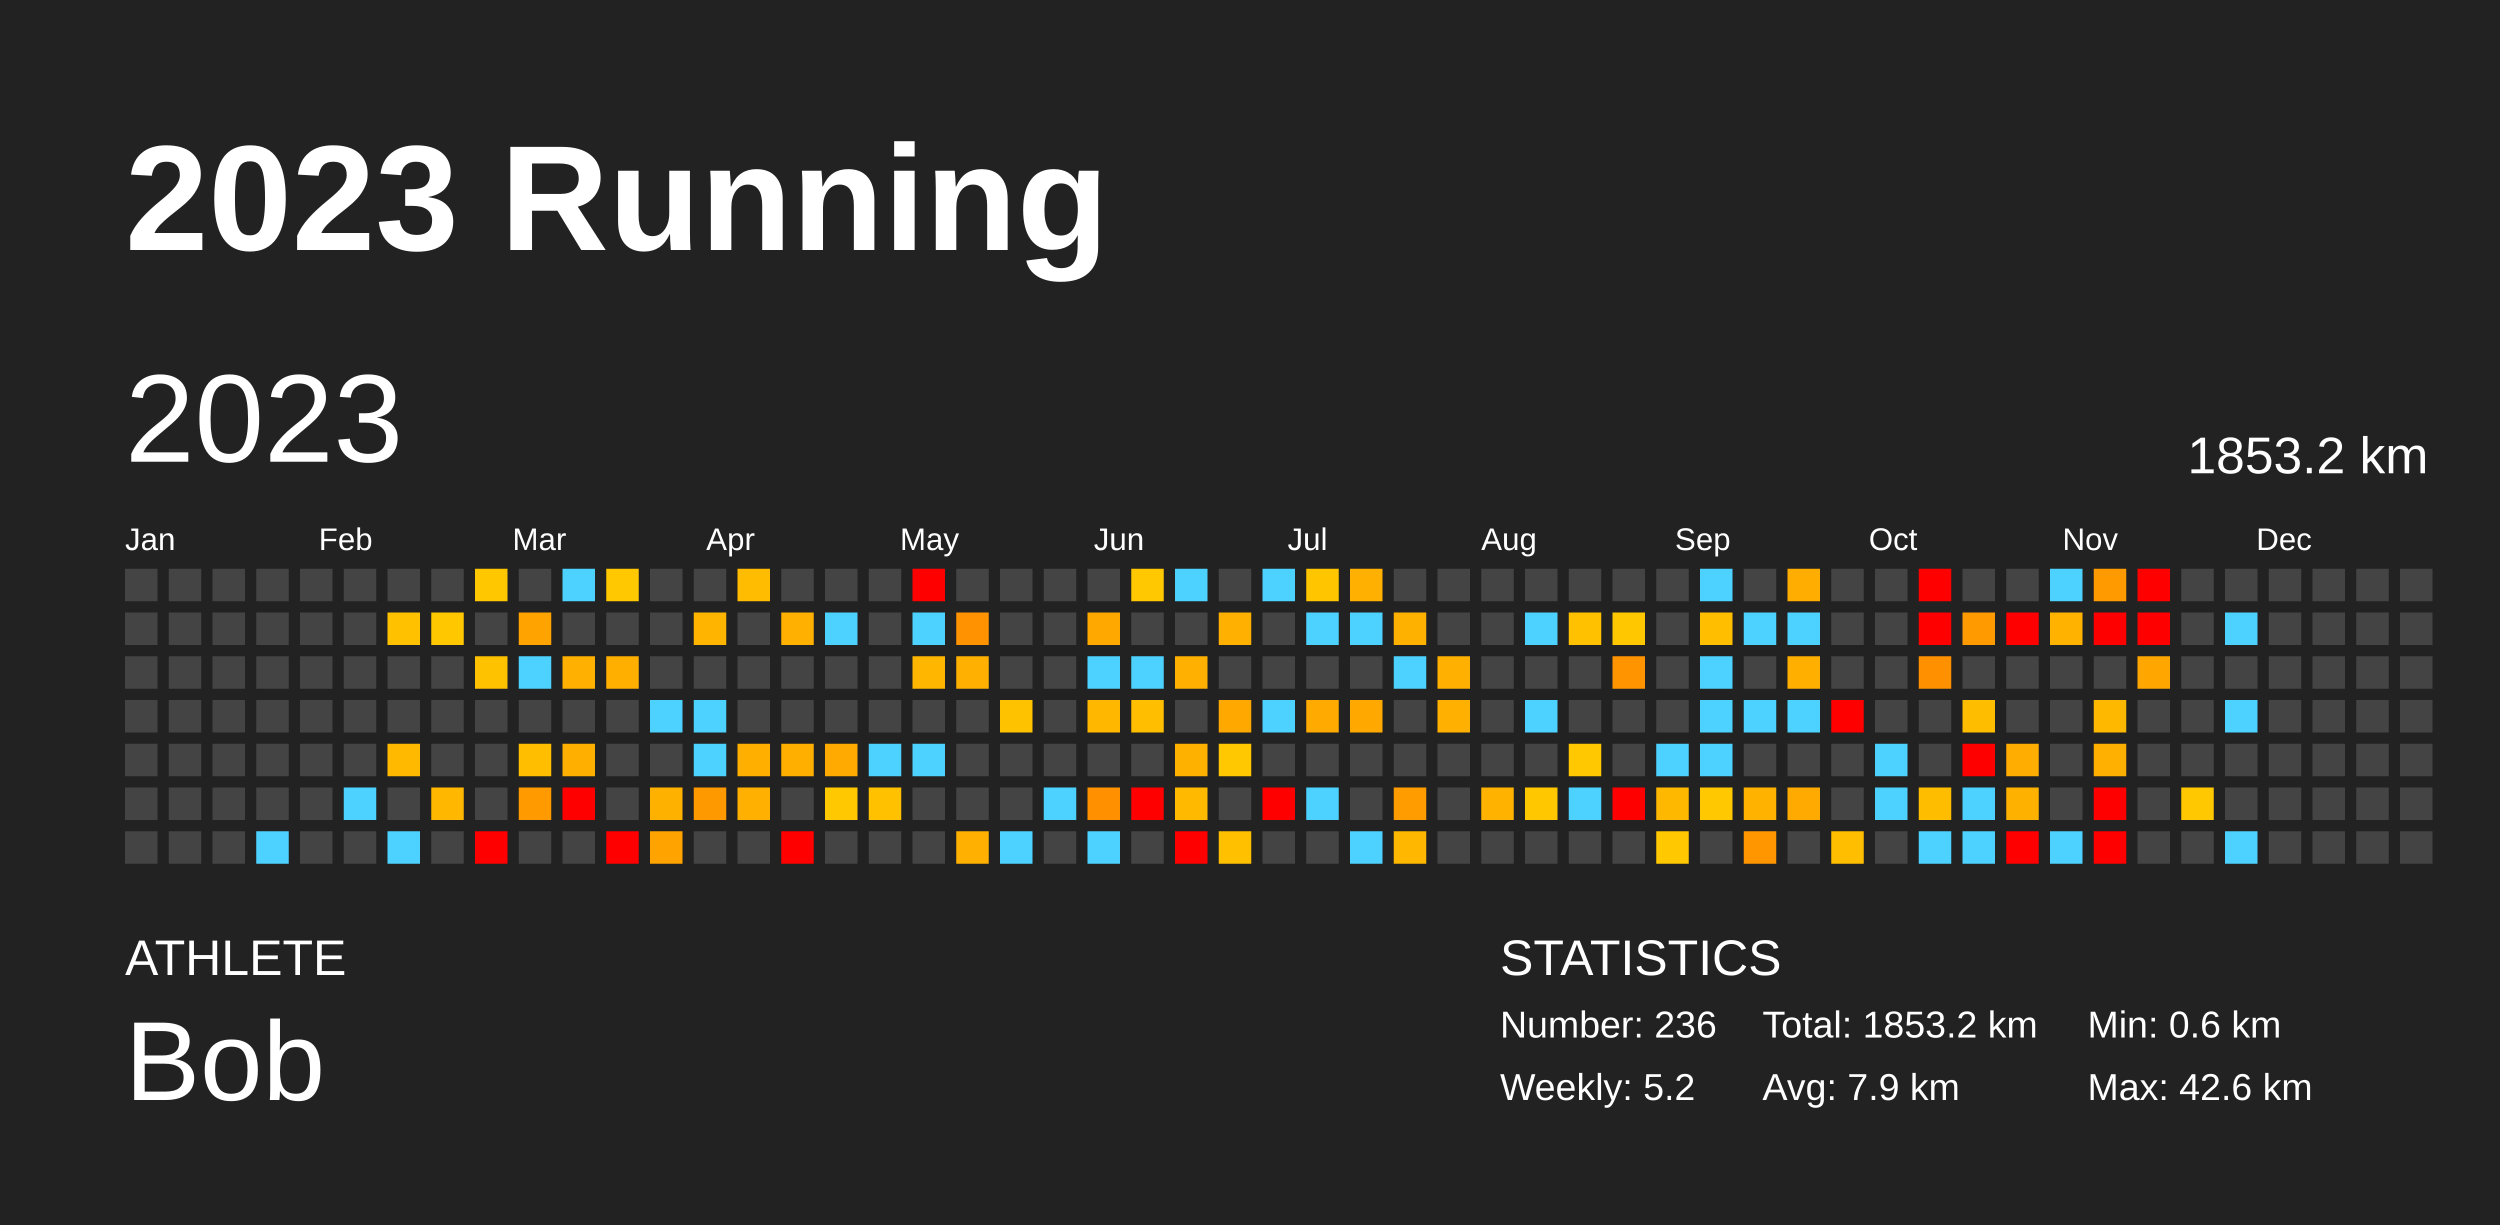
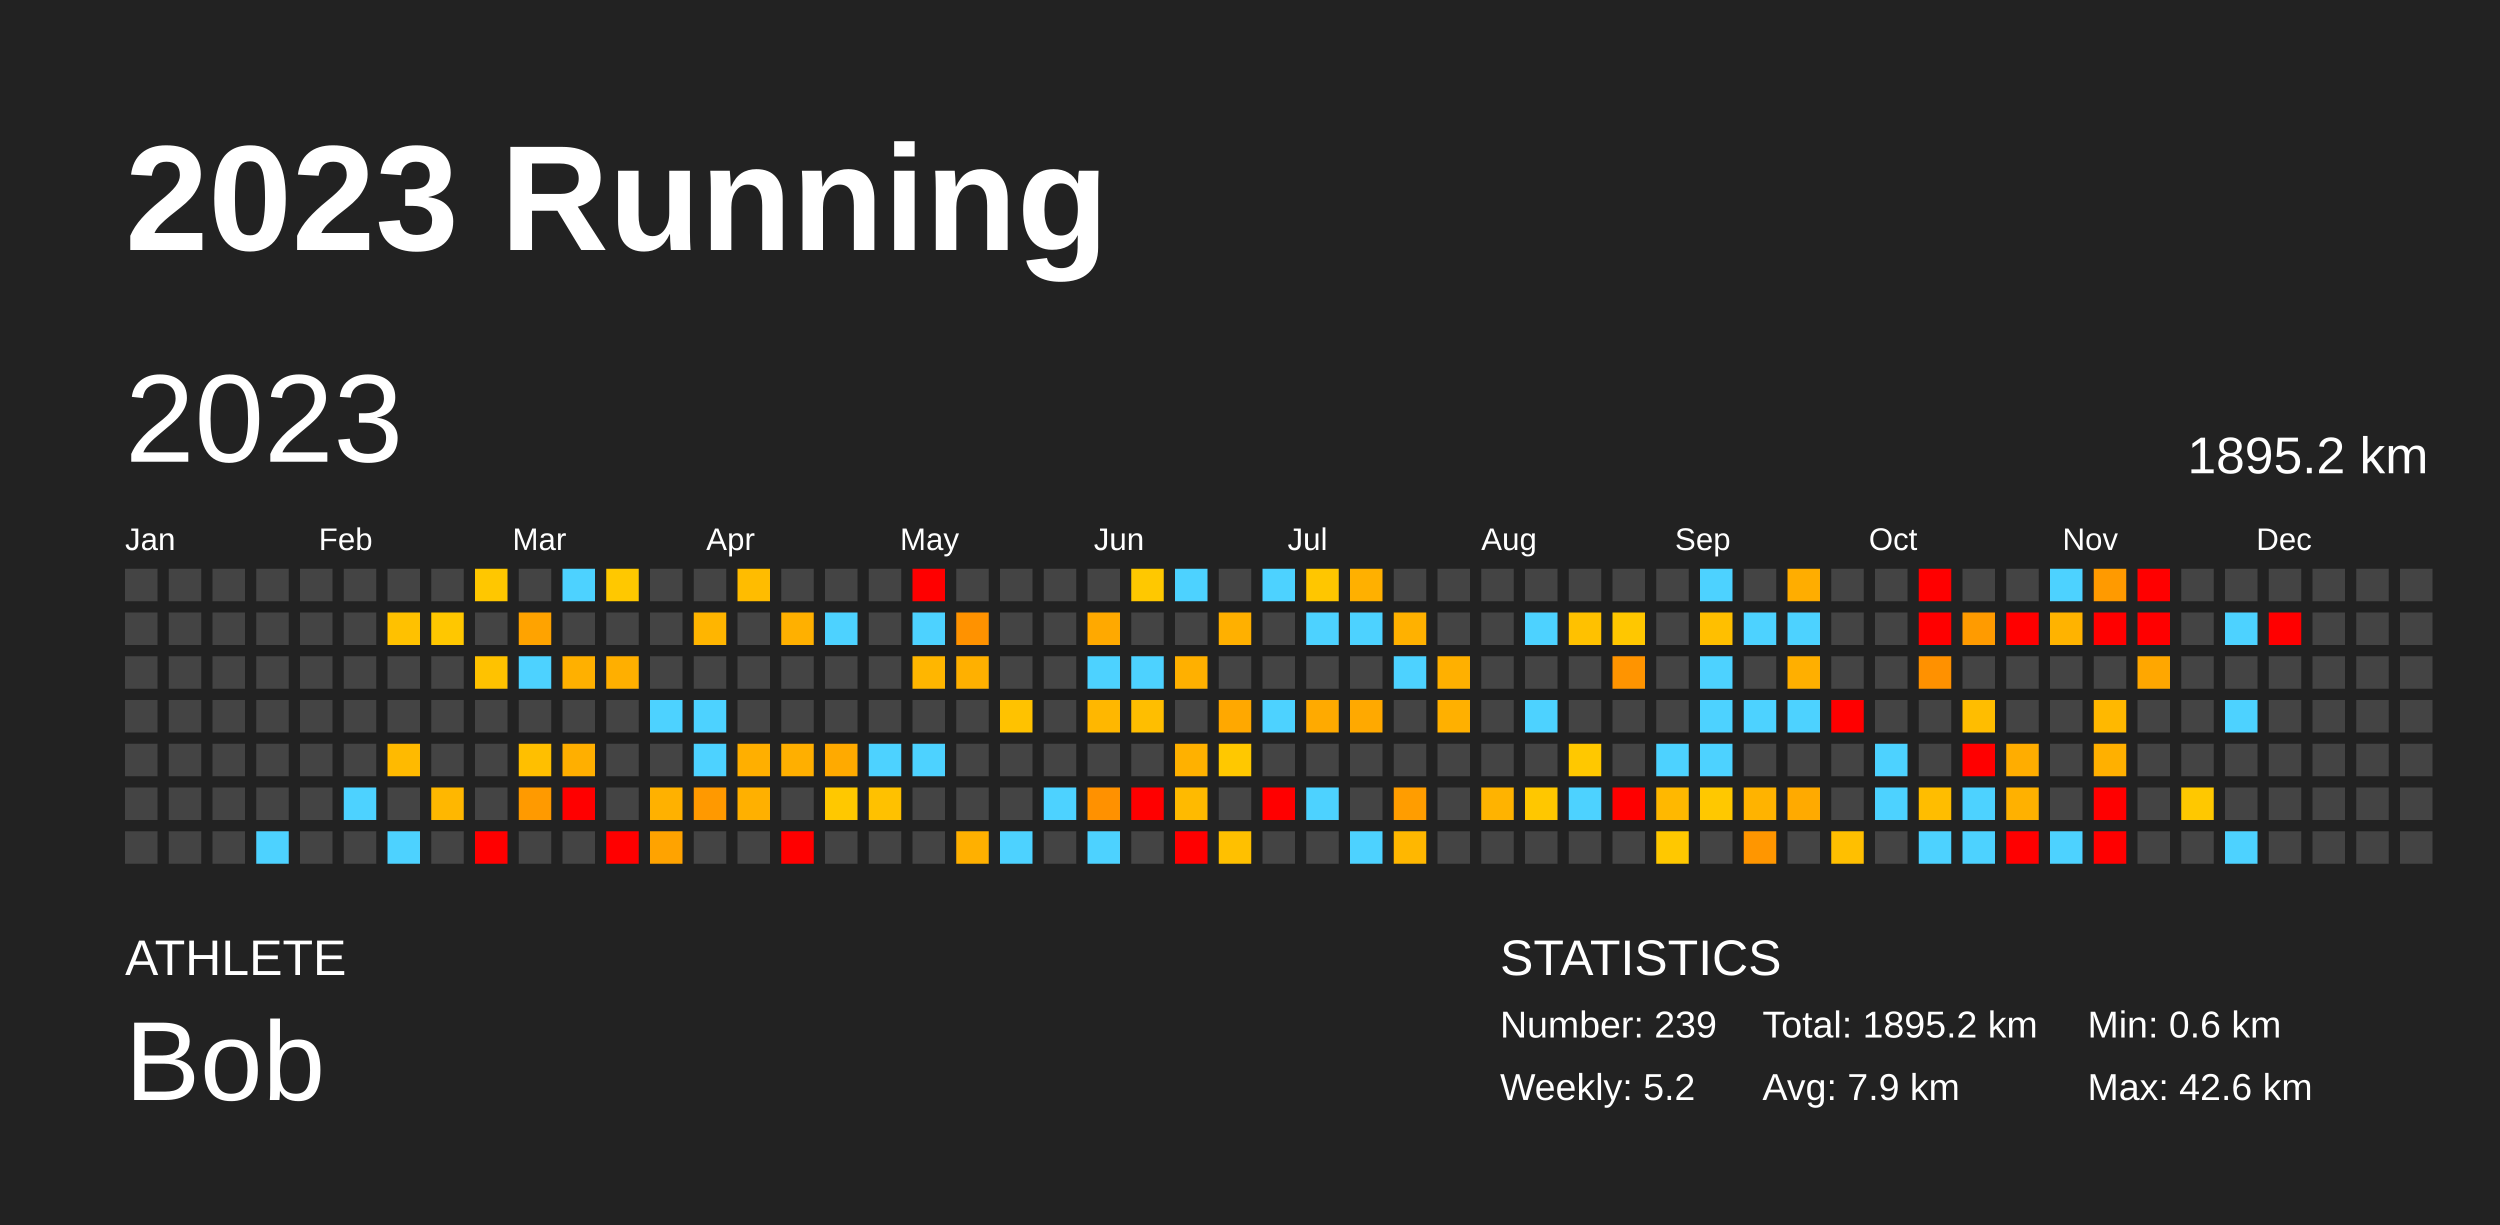
<svg xmlns="http://www.w3.org/2000/svg" baseProfile="full" height="98mm" version="1.1" viewBox="0,0,200,98" width="200mm">
  <defs />
  <rect fill="#222222" height="98" width="200" x="0" y="0" />
  <text fill="#FFFFFF" style="font-size:12px; font-family:Arial; font-weight:bold;" x="10" y="20">2023 Running</text>
  <text fill="#FFFFFF" style="font-size:4px; font-family:Arial" x="10" y="78">ATHLETE</text>
  <text fill="#FFFFFF" style="font-size:9px; font-family:Arial" x="10" y="88">Bob</text>
  <text fill="#FFFFFF" style="font-size:4px; font-family:Arial" x="120" y="78">STATISTICS</text>
-   <text fill="#FFFFFF" style="font-size:3px; font-family:Arial" x="120" y="83">Number: 236</text>
+   <text fill="#FFFFFF" style="font-size:3px; font-family:Arial" x="120" y="83">Number: 239</text>
  <text fill="#FFFFFF" style="font-size:3px; font-family:Arial" x="120" y="88">Weekly: 5.2</text>
-   <text fill="#FFFFFF" style="font-size:3px; font-family:Arial" x="141" y="83">Total: 1853.2 km</text>
+   <text fill="#FFFFFF" style="font-size:3px; font-family:Arial" x="141" y="83">Total: 1895.2 km</text>
  <text fill="#FFFFFF" style="font-size:3px; font-family:Arial" x="141" y="88">Avg: 7.9 km</text>
  <text fill="#FFFFFF" style="font-size:3px; font-family:Arial" x="167" y="83">Min: 0.6 km</text>
  <text fill="#FFFFFF" style="font-size:3px; font-family:Arial" x="167" y="88">Max: 42.6 km</text>
  <text dominant-baseline="hanging" fill="#FFFFFF" style="font-size:10.0px; font-family:Arial;" x="10" y="30">2023</text>
-   <text dominant-baseline="hanging" fill="#FFFFFF" style="font-size:4.125px; font-family:Arial;" x="175" y="35">1853.2 km</text>
+   <text dominant-baseline="hanging" fill="#FFFFFF" style="font-size:4.125px; font-family:Arial;" x="175" y="35">1895.2 km</text>
  <text fill="#FFFFFF" style="font-size:2.5px; font-family:Arial" x="10.0" y="44">Jan</text>
  <text fill="#FFFFFF" style="font-size:2.5px; font-family:Arial" x="25.5" y="44">Feb</text>
  <text fill="#FFFFFF" style="font-size:2.5px; font-family:Arial" x="41.0" y="44">Mar</text>
  <text fill="#FFFFFF" style="font-size:2.5px; font-family:Arial" x="56.5" y="44">Apr</text>
  <text fill="#FFFFFF" style="font-size:2.5px; font-family:Arial" x="72.0" y="44">May</text>
  <text fill="#FFFFFF" style="font-size:2.5px; font-family:Arial" x="87.5" y="44">Jun</text>
  <text fill="#FFFFFF" style="font-size:2.5px; font-family:Arial" x="103.0" y="44">Jul</text>
  <text fill="#FFFFFF" style="font-size:2.5px; font-family:Arial" x="118.5" y="44">Aug</text>
  <text fill="#FFFFFF" style="font-size:2.5px; font-family:Arial" x="134.0" y="44">Sep</text>
  <text fill="#FFFFFF" style="font-size:2.5px; font-family:Arial" x="149.5" y="44">Oct</text>
  <text fill="#FFFFFF" style="font-size:2.5px; font-family:Arial" x="165.0" y="44">Nov</text>
  <text fill="#FFFFFF" style="font-size:2.5px; font-family:Arial" x="180.5" y="44">Dec</text>
  <rect fill="#444444" height="2.6" width="2.6" x="10.0" y="45.5" />
  <rect fill="#444444" height="2.6" width="2.6" x="10.0" y="49.0" />
  <rect fill="#444444" height="2.6" width="2.6" x="10.0" y="52.5" />
  <rect fill="#444444" height="2.6" width="2.6" x="10.0" y="56.0" />
  <rect fill="#444444" height="2.6" width="2.6" x="10.0" y="59.5" />
  <rect fill="#444444" height="2.6" width="2.6" x="10.0" y="63.0" />
  <rect fill="#444444" height="2.6" width="2.6" x="10.0" y="66.5" />
  <rect fill="#444444" height="2.6" width="2.6" x="13.5" y="45.5" />
  <rect fill="#444444" height="2.6" width="2.6" x="13.5" y="49.0" />
  <rect fill="#444444" height="2.6" width="2.6" x="13.5" y="52.5" />
  <rect fill="#444444" height="2.6" width="2.6" x="13.5" y="56.0" />
  <rect fill="#444444" height="2.6" width="2.6" x="13.5" y="59.5" />
  <rect fill="#444444" height="2.6" width="2.6" x="13.5" y="63.0" />
  <rect fill="#444444" height="2.6" width="2.6" x="13.5" y="66.5" />
  <rect fill="#444444" height="2.6" width="2.6" x="17.0" y="45.5" />
  <rect fill="#444444" height="2.6" width="2.6" x="17.0" y="49.0" />
  <rect fill="#444444" height="2.6" width="2.6" x="17.0" y="52.5" />
  <rect fill="#444444" height="2.6" width="2.6" x="17.0" y="56.0" />
  <rect fill="#444444" height="2.6" width="2.6" x="17.0" y="59.5" />
  <rect fill="#444444" height="2.6" width="2.6" x="17.0" y="63.0" />
  <rect fill="#444444" height="2.6" width="2.6" x="17.0" y="66.5" />
  <rect fill="#444444" height="2.6" width="2.6" x="20.5" y="45.5" />
  <rect fill="#444444" height="2.6" width="2.6" x="20.5" y="49.0" />
  <rect fill="#444444" height="2.6" width="2.6" x="20.5" y="52.5" />
  <rect fill="#444444" height="2.6" width="2.6" x="20.5" y="56.0" />
  <rect fill="#444444" height="2.6" width="2.6" x="20.5" y="59.5" />
  <rect fill="#444444" height="2.6" width="2.6" x="20.5" y="63.0" />
  <rect fill="#4dd2ff" height="2.6" width="2.6" x="20.5" y="66.5" />
  <rect fill="#444444" height="2.6" width="2.6" x="24.0" y="45.5" />
  <rect fill="#444444" height="2.6" width="2.6" x="24.0" y="49.0" />
  <rect fill="#444444" height="2.6" width="2.6" x="24.0" y="52.5" />
  <rect fill="#444444" height="2.6" width="2.6" x="24.0" y="56.0" />
  <rect fill="#444444" height="2.6" width="2.6" x="24.0" y="59.5" />
  <rect fill="#444444" height="2.6" width="2.6" x="24.0" y="63.0" />
  <rect fill="#444444" height="2.6" width="2.6" x="24.0" y="66.5" />
  <rect fill="#444444" height="2.6" width="2.6" x="27.5" y="45.5" />
  <rect fill="#444444" height="2.6" width="2.6" x="27.5" y="49.0" />
  <rect fill="#444444" height="2.6" width="2.6" x="27.5" y="52.5" />
  <rect fill="#444444" height="2.6" width="2.6" x="27.5" y="56.0" />
  <rect fill="#444444" height="2.6" width="2.6" x="27.5" y="59.5" />
  <rect fill="#4dd2ff" height="2.6" width="2.6" x="27.5" y="63.0" />
  <rect fill="#444444" height="2.6" width="2.6" x="27.5" y="66.5" />
  <rect fill="#444444" height="2.6" width="2.6" x="31.0" y="45.5" />
  <rect fill="#ffc100" height="2.6" width="2.6" x="31.0" y="49.0" />
  <rect fill="#444444" height="2.6" width="2.6" x="31.0" y="52.5" />
  <rect fill="#444444" height="2.6" width="2.6" x="31.0" y="56.0" />
  <rect fill="#ffba00" height="2.6" width="2.6" x="31.0" y="59.5" />
  <rect fill="#444444" height="2.6" width="2.6" x="31.0" y="63.0" />
  <rect fill="#4dd2ff" height="2.6" width="2.6" x="31.0" y="66.5" />
  <rect fill="#444444" height="2.6" width="2.6" x="34.5" y="45.5" />
  <rect fill="#ffc700" height="2.6" width="2.6" x="34.5" y="49.0" />
  <rect fill="#444444" height="2.6" width="2.6" x="34.5" y="52.5" />
  <rect fill="#444444" height="2.6" width="2.6" x="34.5" y="56.0" />
  <rect fill="#444444" height="2.6" width="2.6" x="34.5" y="59.5" />
  <rect fill="#ffb700" height="2.6" width="2.6" x="34.5" y="63.0" />
  <rect fill="#444444" height="2.6" width="2.6" x="34.5" y="66.5" />
  <rect fill="#ffc700" height="2.6" width="2.6" x="38.0" y="45.5" />
  <rect fill="#444444" height="2.6" width="2.6" x="38.0" y="49.0" />
  <rect fill="#ffc200" height="2.6" width="2.6" x="38.0" y="52.5" />
  <rect fill="#444444" height="2.6" width="2.6" x="38.0" y="56.0" />
  <rect fill="#444444" height="2.6" width="2.6" x="38.0" y="59.5" />
  <rect fill="#444444" height="2.6" width="2.6" x="38.0" y="63.0" />
  <rect fill="red" height="2.6" width="2.6" x="38.0" y="66.5" />
  <rect fill="#444444" height="2.6" width="2.6" x="41.5" y="45.5" />
  <rect fill="#ffa300" height="2.6" width="2.6" x="41.5" y="49.0" />
  <rect fill="#4dd2ff" height="2.6" width="2.6" x="41.5" y="52.5" />
  <rect fill="#444444" height="2.6" width="2.6" x="41.5" y="56.0" />
  <rect fill="#ffbf00" height="2.6" width="2.6" x="41.5" y="59.5" />
  <rect fill="#ff9a00" height="2.6" width="2.6" x="41.5" y="63.0" />
  <rect fill="#444444" height="2.6" width="2.6" x="41.5" y="66.5" />
  <rect fill="#4dd2ff" height="2.6" width="2.6" x="45.0" y="45.5" />
  <rect fill="#444444" height="2.6" width="2.6" x="45.0" y="49.0" />
  <rect fill="#ffb000" height="2.6" width="2.6" x="45.0" y="52.5" />
  <rect fill="#444444" height="2.6" width="2.6" x="45.0" y="56.0" />
  <rect fill="#ffaf00" height="2.6" width="2.6" x="45.0" y="59.5" />
  <rect fill="red" height="2.6" width="2.6" x="45.0" y="63.0" />
  <rect fill="#444444" height="2.6" width="2.6" x="45.0" y="66.5" />
  <rect fill="#ffc800" height="2.6" width="2.6" x="48.5" y="45.5" />
  <rect fill="#444444" height="2.6" width="2.6" x="48.5" y="49.0" />
  <rect fill="#ffaf00" height="2.6" width="2.6" x="48.5" y="52.5" />
  <rect fill="#444444" height="2.6" width="2.6" x="48.5" y="56.0" />
  <rect fill="#444444" height="2.6" width="2.6" x="48.5" y="59.5" />
  <rect fill="#444444" height="2.6" width="2.6" x="48.5" y="63.0" />
  <rect fill="red" height="2.6" width="2.6" x="48.5" y="66.5" />
  <rect fill="#444444" height="2.6" width="2.6" x="52.0" y="45.5" />
  <rect fill="#444444" height="2.6" width="2.6" x="52.0" y="49.0" />
  <rect fill="#444444" height="2.6" width="2.6" x="52.0" y="52.5" />
  <rect fill="#4dd2ff" height="2.6" width="2.6" x="52.0" y="56.0" />
  <rect fill="#444444" height="2.6" width="2.6" x="52.0" y="59.5" />
  <rect fill="#ffb100" height="2.6" width="2.6" x="52.0" y="63.0" />
  <rect fill="#ffa300" height="2.6" width="2.6" x="52.0" y="66.5" />
  <rect fill="#444444" height="2.6" width="2.6" x="55.5" y="45.5" />
  <rect fill="#ffb500" height="2.6" width="2.6" x="55.5" y="49.0" />
  <rect fill="#444444" height="2.6" width="2.6" x="55.5" y="52.5" />
  <rect fill="#4dd2ff" height="2.6" width="2.6" x="55.5" y="56.0" />
  <rect fill="#4dd2ff" height="2.6" width="2.6" x="55.5" y="59.5" />
  <rect fill="#ff9900" height="2.6" width="2.6" x="55.5" y="63.0" />
  <rect fill="#444444" height="2.6" width="2.6" x="55.5" y="66.5" />
  <rect fill="#ffbc00" height="2.6" width="2.6" x="59.0" y="45.5" />
  <rect fill="#444444" height="2.6" width="2.6" x="59.0" y="49.0" />
  <rect fill="#444444" height="2.6" width="2.6" x="59.0" y="52.5" />
  <rect fill="#444444" height="2.6" width="2.6" x="59.0" y="56.0" />
  <rect fill="#ffaf00" height="2.6" width="2.6" x="59.0" y="59.5" />
  <rect fill="#ffb000" height="2.6" width="2.6" x="59.0" y="63.0" />
  <rect fill="#444444" height="2.6" width="2.6" x="59.0" y="66.5" />
  <rect fill="#444444" height="2.6" width="2.6" x="62.5" y="45.5" />
  <rect fill="#ffb000" height="2.6" width="2.6" x="62.5" y="49.0" />
  <rect fill="#444444" height="2.6" width="2.6" x="62.5" y="52.5" />
  <rect fill="#444444" height="2.6" width="2.6" x="62.5" y="56.0" />
  <rect fill="#ffaf00" height="2.6" width="2.6" x="62.5" y="59.5" />
  <rect fill="#444444" height="2.6" width="2.6" x="62.5" y="63.0" />
  <rect fill="red" height="2.6" width="2.6" x="62.5" y="66.5" />
  <rect fill="#444444" height="2.6" width="2.6" x="66.0" y="45.5" />
  <rect fill="#4dd2ff" height="2.6" width="2.6" x="66.0" y="49.0" />
  <rect fill="#444444" height="2.6" width="2.6" x="66.0" y="52.5" />
  <rect fill="#444444" height="2.6" width="2.6" x="66.0" y="56.0" />
  <rect fill="#ffaa00" height="2.6" width="2.6" x="66.0" y="59.5" />
  <rect fill="#ffc800" height="2.6" width="2.6" x="66.0" y="63.0" />
  <rect fill="#444444" height="2.6" width="2.6" x="66.0" y="66.5" />
  <rect fill="#444444" height="2.6" width="2.6" x="69.5" y="45.5" />
  <rect fill="#444444" height="2.6" width="2.6" x="69.5" y="49.0" />
  <rect fill="#444444" height="2.6" width="2.6" x="69.5" y="52.5" />
  <rect fill="#444444" height="2.6" width="2.6" x="69.5" y="56.0" />
  <rect fill="#4dd2ff" height="2.6" width="2.6" x="69.5" y="59.5" />
  <rect fill="#ffc100" height="2.6" width="2.6" x="69.5" y="63.0" />
  <rect fill="#444444" height="2.6" width="2.6" x="69.5" y="66.5" />
  <rect fill="red" height="2.6" width="2.6" x="73.0" y="45.5" />
  <rect fill="#4dd2ff" height="2.6" width="2.6" x="73.0" y="49.0" />
  <rect fill="#ffb600" height="2.6" width="2.6" x="73.0" y="52.5" />
  <rect fill="#444444" height="2.6" width="2.6" x="73.0" y="56.0" />
  <rect fill="#4dd2ff" height="2.6" width="2.6" x="73.0" y="59.5" />
  <rect fill="#444444" height="2.6" width="2.6" x="73.0" y="63.0" />
  <rect fill="#444444" height="2.6" width="2.6" x="73.0" y="66.5" />
  <rect fill="#444444" height="2.6" width="2.6" x="76.5" y="45.5" />
  <rect fill="#ff9200" height="2.6" width="2.6" x="76.5" y="49.0" />
  <rect fill="#ffb000" height="2.6" width="2.6" x="76.5" y="52.5" />
  <rect fill="#444444" height="2.6" width="2.6" x="76.5" y="56.0" />
  <rect fill="#444444" height="2.6" width="2.6" x="76.5" y="59.5" />
  <rect fill="#444444" height="2.6" width="2.6" x="76.5" y="63.0" />
  <rect fill="#ffb000" height="2.6" width="2.6" x="76.5" y="66.5" />
  <rect fill="#444444" height="2.6" width="2.6" x="80.0" y="45.5" />
  <rect fill="#444444" height="2.6" width="2.6" x="80.0" y="49.0" />
  <rect fill="#444444" height="2.6" width="2.6" x="80.0" y="52.5" />
  <rect fill="#ffc200" height="2.6" width="2.6" x="80.0" y="56.0" />
  <rect fill="#444444" height="2.6" width="2.6" x="80.0" y="59.5" />
  <rect fill="#444444" height="2.6" width="2.6" x="80.0" y="63.0" />
  <rect fill="#4dd2ff" height="2.6" width="2.6" x="80.0" y="66.5" />
  <rect fill="#444444" height="2.6" width="2.6" x="83.5" y="45.5" />
  <rect fill="#444444" height="2.6" width="2.6" x="83.5" y="49.0" />
  <rect fill="#444444" height="2.6" width="2.6" x="83.5" y="52.5" />
  <rect fill="#444444" height="2.6" width="2.6" x="83.5" y="56.0" />
  <rect fill="#444444" height="2.6" width="2.6" x="83.5" y="59.5" />
  <rect fill="#4dd2ff" height="2.6" width="2.6" x="83.5" y="63.0" />
  <rect fill="#444444" height="2.6" width="2.6" x="83.5" y="66.5" />
  <rect fill="#444444" height="2.6" width="2.6" x="87.0" y="45.5" />
  <rect fill="#ffa900" height="2.6" width="2.6" x="87.0" y="49.0" />
  <rect fill="#4dd2ff" height="2.6" width="2.6" x="87.0" y="52.5" />
  <rect fill="#ffb700" height="2.6" width="2.6" x="87.0" y="56.0" />
  <rect fill="#444444" height="2.6" width="2.6" x="87.0" y="59.5" />
  <rect fill="#ff9100" height="2.6" width="2.6" x="87.0" y="63.0" />
  <rect fill="#4dd2ff" height="2.6" width="2.6" x="87.0" y="66.5" />
  <rect fill="#ffc800" height="2.6" width="2.6" x="90.5" y="45.5" />
  <rect fill="#444444" height="2.6" width="2.6" x="90.5" y="49.0" />
  <rect fill="#4dd2ff" height="2.6" width="2.6" x="90.5" y="52.5" />
  <rect fill="#ffbe00" height="2.6" width="2.6" x="90.5" y="56.0" />
  <rect fill="#444444" height="2.6" width="2.6" x="90.5" y="59.5" />
  <rect fill="red" height="2.6" width="2.6" x="90.5" y="63.0" />
  <rect fill="#444444" height="2.6" width="2.6" x="90.5" y="66.5" />
  <rect fill="#4dd2ff" height="2.6" width="2.6" x="94.0" y="45.5" />
  <rect fill="#444444" height="2.6" width="2.6" x="94.0" y="49.0" />
  <rect fill="#ffb000" height="2.6" width="2.6" x="94.0" y="52.5" />
  <rect fill="#444444" height="2.6" width="2.6" x="94.0" y="56.0" />
  <rect fill="#ffb100" height="2.6" width="2.6" x="94.0" y="59.5" />
  <rect fill="#ffba00" height="2.6" width="2.6" x="94.0" y="63.0" />
  <rect fill="red" height="2.6" width="2.6" x="94.0" y="66.5" />
  <rect fill="#444444" height="2.6" width="2.6" x="97.5" y="45.5" />
  <rect fill="#ffb000" height="2.6" width="2.6" x="97.5" y="49.0" />
  <rect fill="#444444" height="2.6" width="2.6" x="97.5" y="52.5" />
  <rect fill="#ffa800" height="2.6" width="2.6" x="97.5" y="56.0" />
  <rect fill="#ffc800" height="2.6" width="2.6" x="97.5" y="59.5" />
  <rect fill="#444444" height="2.6" width="2.6" x="97.5" y="63.0" />
  <rect fill="#ffc000" height="2.6" width="2.6" x="97.5" y="66.5" />
  <rect fill="#4dd2ff" height="2.6" width="2.6" x="101.0" y="45.5" />
  <rect fill="#444444" height="2.6" width="2.6" x="101.0" y="49.0" />
  <rect fill="#444444" height="2.6" width="2.6" x="101.0" y="52.5" />
  <rect fill="#4dd2ff" height="2.6" width="2.6" x="101.0" y="56.0" />
  <rect fill="#444444" height="2.6" width="2.6" x="101.0" y="59.5" />
  <rect fill="red" height="2.6" width="2.6" x="101.0" y="63.0" />
  <rect fill="#444444" height="2.6" width="2.6" x="101.0" y="66.5" />
  <rect fill="#ffc600" height="2.6" width="2.6" x="104.5" y="45.5" />
  <rect fill="#4dd2ff" height="2.6" width="2.6" x="104.5" y="49.0" />
  <rect fill="#444444" height="2.6" width="2.6" x="104.5" y="52.5" />
  <rect fill="#ffaa00" height="2.6" width="2.6" x="104.5" y="56.0" />
  <rect fill="#444444" height="2.6" width="2.6" x="104.5" y="59.5" />
  <rect fill="#4dd2ff" height="2.6" width="2.6" x="104.5" y="63.0" />
  <rect fill="#444444" height="2.6" width="2.6" x="104.5" y="66.5" />
  <rect fill="#ffb000" height="2.6" width="2.6" x="108.0" y="45.5" />
  <rect fill="#4dd2ff" height="2.6" width="2.6" x="108.0" y="49.0" />
  <rect fill="#444444" height="2.6" width="2.6" x="108.0" y="52.5" />
  <rect fill="#ffa900" height="2.6" width="2.6" x="108.0" y="56.0" />
  <rect fill="#444444" height="2.6" width="2.6" x="108.0" y="59.5" />
  <rect fill="#444444" height="2.6" width="2.6" x="108.0" y="63.0" />
  <rect fill="#4dd2ff" height="2.6" width="2.6" x="108.0" y="66.5" />
  <rect fill="#444444" height="2.6" width="2.6" x="111.5" y="45.5" />
  <rect fill="#ffb100" height="2.6" width="2.6" x="111.5" y="49.0" />
  <rect fill="#4dd2ff" height="2.6" width="2.6" x="111.5" y="52.5" />
  <rect fill="#444444" height="2.6" width="2.6" x="111.5" y="56.0" />
  <rect fill="#444444" height="2.6" width="2.6" x="111.5" y="59.5" />
  <rect fill="#ff9d00" height="2.6" width="2.6" x="111.5" y="63.0" />
  <rect fill="#ffb700" height="2.6" width="2.6" x="111.5" y="66.5" />
  <rect fill="#444444" height="2.6" width="2.6" x="115.0" y="45.5" />
  <rect fill="#444444" height="2.6" width="2.6" x="115.0" y="49.0" />
  <rect fill="#ffb000" height="2.6" width="2.6" x="115.0" y="52.5" />
  <rect fill="#ffb000" height="2.6" width="2.6" x="115.0" y="56.0" />
  <rect fill="#444444" height="2.6" width="2.6" x="115.0" y="59.5" />
  <rect fill="#444444" height="2.6" width="2.6" x="115.0" y="63.0" />
  <rect fill="#444444" height="2.6" width="2.6" x="115.0" y="66.5" />
  <rect fill="#444444" height="2.6" width="2.6" x="118.5" y="45.5" />
  <rect fill="#444444" height="2.6" width="2.6" x="118.5" y="49.0" />
  <rect fill="#444444" height="2.6" width="2.6" x="118.5" y="52.5" />
  <rect fill="#444444" height="2.6" width="2.6" x="118.5" y="56.0" />
  <rect fill="#444444" height="2.6" width="2.6" x="118.5" y="59.5" />
  <rect fill="#ffb300" height="2.6" width="2.6" x="118.5" y="63.0" />
  <rect fill="#444444" height="2.6" width="2.6" x="118.5" y="66.5" />
  <rect fill="#444444" height="2.6" width="2.6" x="122.0" y="45.5" />
  <rect fill="#4dd2ff" height="2.6" width="2.6" x="122.0" y="49.0" />
  <rect fill="#444444" height="2.6" width="2.6" x="122.0" y="52.5" />
  <rect fill="#4dd2ff" height="2.6" width="2.6" x="122.0" y="56.0" />
  <rect fill="#444444" height="2.6" width="2.6" x="122.0" y="59.5" />
  <rect fill="#ffc700" height="2.6" width="2.6" x="122.0" y="63.0" />
  <rect fill="#444444" height="2.6" width="2.6" x="122.0" y="66.5" />
  <rect fill="#444444" height="2.6" width="2.6" x="125.5" y="45.5" />
  <rect fill="#ffc100" height="2.6" width="2.6" x="125.5" y="49.0" />
  <rect fill="#444444" height="2.6" width="2.6" x="125.5" y="52.5" />
  <rect fill="#444444" height="2.6" width="2.6" x="125.5" y="56.0" />
  <rect fill="#ffc800" height="2.6" width="2.6" x="125.5" y="59.5" />
  <rect fill="#4dd2ff" height="2.6" width="2.6" x="125.5" y="63.0" />
  <rect fill="#444444" height="2.6" width="2.6" x="125.5" y="66.5" />
  <rect fill="#444444" height="2.6" width="2.6" x="129.0" y="45.5" />
  <rect fill="#ffc700" height="2.6" width="2.6" x="129.0" y="49.0" />
  <rect fill="#ff9400" height="2.6" width="2.6" x="129.0" y="52.5" />
  <rect fill="#444444" height="2.6" width="2.6" x="129.0" y="56.0" />
  <rect fill="#444444" height="2.6" width="2.6" x="129.0" y="59.5" />
  <rect fill="red" height="2.6" width="2.6" x="129.0" y="63.0" />
  <rect fill="#444444" height="2.6" width="2.6" x="129.0" y="66.5" />
  <rect fill="#444444" height="2.6" width="2.6" x="132.5" y="45.5" />
  <rect fill="#444444" height="2.6" width="2.6" x="132.5" y="49.0" />
  <rect fill="#444444" height="2.6" width="2.6" x="132.5" y="52.5" />
  <rect fill="#444444" height="2.6" width="2.6" x="132.5" y="56.0" />
  <rect fill="#4dd2ff" height="2.6" width="2.6" x="132.5" y="59.5" />
  <rect fill="#ffb800" height="2.6" width="2.6" x="132.5" y="63.0" />
  <rect fill="#ffc800" height="2.6" width="2.6" x="132.5" y="66.5" />
  <rect fill="#4dd2ff" height="2.6" width="2.6" x="136.0" y="45.5" />
  <rect fill="#ffbf00" height="2.6" width="2.6" x="136.0" y="49.0" />
  <rect fill="#4dd2ff" height="2.6" width="2.6" x="136.0" y="52.5" />
  <rect fill="#4dd2ff" height="2.6" width="2.6" x="136.0" y="56.0" />
  <rect fill="#4dd2ff" height="2.6" width="2.6" x="136.0" y="59.5" />
  <rect fill="#ffc800" height="2.6" width="2.6" x="136.0" y="63.0" />
  <rect fill="#444444" height="2.6" width="2.6" x="136.0" y="66.5" />
  <rect fill="#444444" height="2.6" width="2.6" x="139.5" y="45.5" />
  <rect fill="#4dd2ff" height="2.6" width="2.6" x="139.5" y="49.0" />
  <rect fill="#444444" height="2.6" width="2.6" x="139.5" y="52.5" />
  <rect fill="#4dd2ff" height="2.6" width="2.6" x="139.5" y="56.0" />
  <rect fill="#444444" height="2.6" width="2.6" x="139.5" y="59.5" />
  <rect fill="#ffb300" height="2.6" width="2.6" x="139.5" y="63.0" />
  <rect fill="#ff9600" height="2.6" width="2.6" x="139.5" y="66.5" />
  <rect fill="#ffad00" height="2.6" width="2.6" x="143.0" y="45.5" />
  <rect fill="#4dd2ff" height="2.6" width="2.6" x="143.0" y="49.0" />
  <rect fill="#ffaf00" height="2.6" width="2.6" x="143.0" y="52.5" />
  <rect fill="#4dd2ff" height="2.6" width="2.6" x="143.0" y="56.0" />
  <rect fill="#444444" height="2.6" width="2.6" x="143.0" y="59.5" />
  <rect fill="#ffaa00" height="2.6" width="2.6" x="143.0" y="63.0" />
  <rect fill="#444444" height="2.6" width="2.6" x="143.0" y="66.5" />
  <rect fill="#444444" height="2.6" width="2.6" x="146.5" y="45.5" />
  <rect fill="#444444" height="2.6" width="2.6" x="146.5" y="49.0" />
  <rect fill="#444444" height="2.6" width="2.6" x="146.5" y="52.5" />
  <rect fill="red" height="2.6" width="2.6" x="146.5" y="56.0" />
  <rect fill="#444444" height="2.6" width="2.6" x="146.5" y="59.5" />
  <rect fill="#444444" height="2.6" width="2.6" x="146.5" y="63.0" />
  <rect fill="#ffbf00" height="2.6" width="2.6" x="146.5" y="66.5" />
  <rect fill="#444444" height="2.6" width="2.6" x="150.0" y="45.5" />
  <rect fill="#444444" height="2.6" width="2.6" x="150.0" y="49.0" />
  <rect fill="#444444" height="2.6" width="2.6" x="150.0" y="52.5" />
  <rect fill="#444444" height="2.6" width="2.6" x="150.0" y="56.0" />
  <rect fill="#4dd2ff" height="2.6" width="2.6" x="150.0" y="59.5" />
  <rect fill="#4dd2ff" height="2.6" width="2.6" x="150.0" y="63.0" />
  <rect fill="#444444" height="2.6" width="2.6" x="150.0" y="66.5" />
  <rect fill="red" height="2.6" width="2.6" x="153.5" y="45.5" />
  <rect fill="red" height="2.6" width="2.6" x="153.5" y="49.0" />
  <rect fill="#ff9100" height="2.6" width="2.6" x="153.5" y="52.5" />
  <rect fill="#444444" height="2.6" width="2.6" x="153.5" y="56.0" />
  <rect fill="#444444" height="2.6" width="2.6" x="153.5" y="59.5" />
  <rect fill="#ffbd00" height="2.6" width="2.6" x="153.5" y="63.0" />
  <rect fill="#4dd2ff" height="2.6" width="2.6" x="153.5" y="66.5" />
  <rect fill="#444444" height="2.6" width="2.6" x="157.0" y="45.5" />
  <rect fill="#ff9b00" height="2.6" width="2.6" x="157.0" y="49.0" />
  <rect fill="#444444" height="2.6" width="2.6" x="157.0" y="52.5" />
  <rect fill="#ffbd00" height="2.6" width="2.6" x="157.0" y="56.0" />
  <rect fill="red" height="2.6" width="2.6" x="157.0" y="59.5" />
  <rect fill="#4dd2ff" height="2.6" width="2.6" x="157.0" y="63.0" />
  <rect fill="#4dd2ff" height="2.6" width="2.6" x="157.0" y="66.5" />
  <rect fill="#444444" height="2.6" width="2.6" x="160.5" y="45.5" />
  <rect fill="red" height="2.6" width="2.6" x="160.5" y="49.0" />
  <rect fill="#444444" height="2.6" width="2.6" x="160.5" y="52.5" />
  <rect fill="#444444" height="2.6" width="2.6" x="160.5" y="56.0" />
  <rect fill="#ffad00" height="2.6" width="2.6" x="160.5" y="59.5" />
  <rect fill="#ffb100" height="2.6" width="2.6" x="160.5" y="63.0" />
  <rect fill="red" height="2.6" width="2.6" x="160.5" y="66.5" />
  <rect fill="#4dd2ff" height="2.6" width="2.6" x="164.0" y="45.5" />
  <rect fill="#ffb300" height="2.6" width="2.6" x="164.0" y="49.0" />
  <rect fill="#444444" height="2.6" width="2.6" x="164.0" y="52.5" />
  <rect fill="#444444" height="2.6" width="2.6" x="164.0" y="56.0" />
  <rect fill="#444444" height="2.6" width="2.6" x="164.0" y="59.5" />
  <rect fill="#444444" height="2.6" width="2.6" x="164.0" y="63.0" />
  <rect fill="#4dd2ff" height="2.6" width="2.6" x="164.0" y="66.5" />
  <rect fill="#ff9a00" height="2.6" width="2.6" x="167.5" y="45.5" />
  <rect fill="red" height="2.6" width="2.6" x="167.5" y="49.0" />
  <rect fill="#444444" height="2.6" width="2.6" x="167.5" y="52.5" />
  <rect fill="#ffb800" height="2.6" width="2.6" x="167.5" y="56.0" />
  <rect fill="#ffb000" height="2.6" width="2.6" x="167.5" y="59.5" />
  <rect fill="red" height="2.6" width="2.6" x="167.5" y="63.0" />
  <rect fill="red" height="2.6" width="2.6" x="167.5" y="66.5" />
  <rect fill="red" height="2.6" width="2.6" x="171.0" y="45.5" />
  <rect fill="red" height="2.6" width="2.6" x="171.0" y="49.0" />
  <rect fill="#ffa700" height="2.6" width="2.6" x="171.0" y="52.5" />
  <rect fill="#444444" height="2.6" width="2.6" x="171.0" y="56.0" />
  <rect fill="#444444" height="2.6" width="2.6" x="171.0" y="59.5" />
  <rect fill="#444444" height="2.6" width="2.6" x="171.0" y="63.0" />
  <rect fill="#444444" height="2.6" width="2.6" x="171.0" y="66.5" />
  <rect fill="#444444" height="2.6" width="2.6" x="174.5" y="45.5" />
  <rect fill="#444444" height="2.6" width="2.6" x="174.5" y="49.0" />
  <rect fill="#444444" height="2.6" width="2.6" x="174.5" y="52.5" />
  <rect fill="#444444" height="2.6" width="2.6" x="174.5" y="56.0" />
  <rect fill="#444444" height="2.6" width="2.6" x="174.5" y="59.5" />
  <rect fill="#ffc800" height="2.6" width="2.6" x="174.5" y="63.0" />
  <rect fill="#444444" height="2.6" width="2.6" x="174.5" y="66.5" />
  <rect fill="#444444" height="2.6" width="2.6" x="178.0" y="45.5" />
  <rect fill="#4dd2ff" height="2.6" width="2.6" x="178.0" y="49.0" />
  <rect fill="#444444" height="2.6" width="2.6" x="178.0" y="52.5" />
  <rect fill="#4dd2ff" height="2.6" width="2.6" x="178.0" y="56.0" />
  <rect fill="#444444" height="2.6" width="2.6" x="178.0" y="59.5" />
  <rect fill="#444444" height="2.6" width="2.6" x="178.0" y="63.0" />
  <rect fill="#4dd2ff" height="2.6" width="2.6" x="178.0" y="66.5" />
  <rect fill="#444444" height="2.6" width="2.6" x="181.5" y="45.5" />
-   <rect fill="#444444" height="2.6" width="2.6" x="181.5" y="49.0" />
+   <rect fill="red" height="2.6" width="2.6" x="181.5" y="49.0" />
  <rect fill="#444444" height="2.6" width="2.6" x="181.5" y="52.5" />
  <rect fill="#444444" height="2.6" width="2.6" x="181.5" y="56.0" />
  <rect fill="#444444" height="2.6" width="2.6" x="181.5" y="59.5" />
  <rect fill="#444444" height="2.6" width="2.6" x="181.5" y="63.0" />
  <rect fill="#444444" height="2.6" width="2.6" x="181.5" y="66.5" />
  <rect fill="#444444" height="2.6" width="2.6" x="185.0" y="45.5" />
  <rect fill="#444444" height="2.6" width="2.6" x="185.0" y="49.0" />
  <rect fill="#444444" height="2.6" width="2.6" x="185.0" y="52.5" />
  <rect fill="#444444" height="2.6" width="2.6" x="185.0" y="56.0" />
  <rect fill="#444444" height="2.6" width="2.6" x="185.0" y="59.5" />
  <rect fill="#444444" height="2.6" width="2.6" x="185.0" y="63.0" />
  <rect fill="#444444" height="2.6" width="2.6" x="185.0" y="66.5" />
  <rect fill="#444444" height="2.6" width="2.6" x="188.5" y="45.5" />
  <rect fill="#444444" height="2.6" width="2.6" x="188.5" y="49.0" />
  <rect fill="#444444" height="2.6" width="2.6" x="188.5" y="52.5" />
  <rect fill="#444444" height="2.6" width="2.6" x="188.5" y="56.0" />
  <rect fill="#444444" height="2.6" width="2.6" x="188.5" y="59.5" />
  <rect fill="#444444" height="2.6" width="2.6" x="188.5" y="63.0" />
  <rect fill="#444444" height="2.6" width="2.6" x="188.5" y="66.5" />
  <rect fill="#444444" height="2.6" width="2.6" x="192.0" y="45.5" />
  <rect fill="#444444" height="2.6" width="2.6" x="192.0" y="49.0" />
  <rect fill="#444444" height="2.6" width="2.6" x="192.0" y="52.5" />
  <rect fill="#444444" height="2.6" width="2.6" x="192.0" y="56.0" />
  <rect fill="#444444" height="2.6" width="2.6" x="192.0" y="59.5" />
  <rect fill="#444444" height="2.6" width="2.6" x="192.0" y="63.0" />
  <rect fill="#444444" height="2.6" width="2.6" x="192.0" y="66.5" />
</svg>
